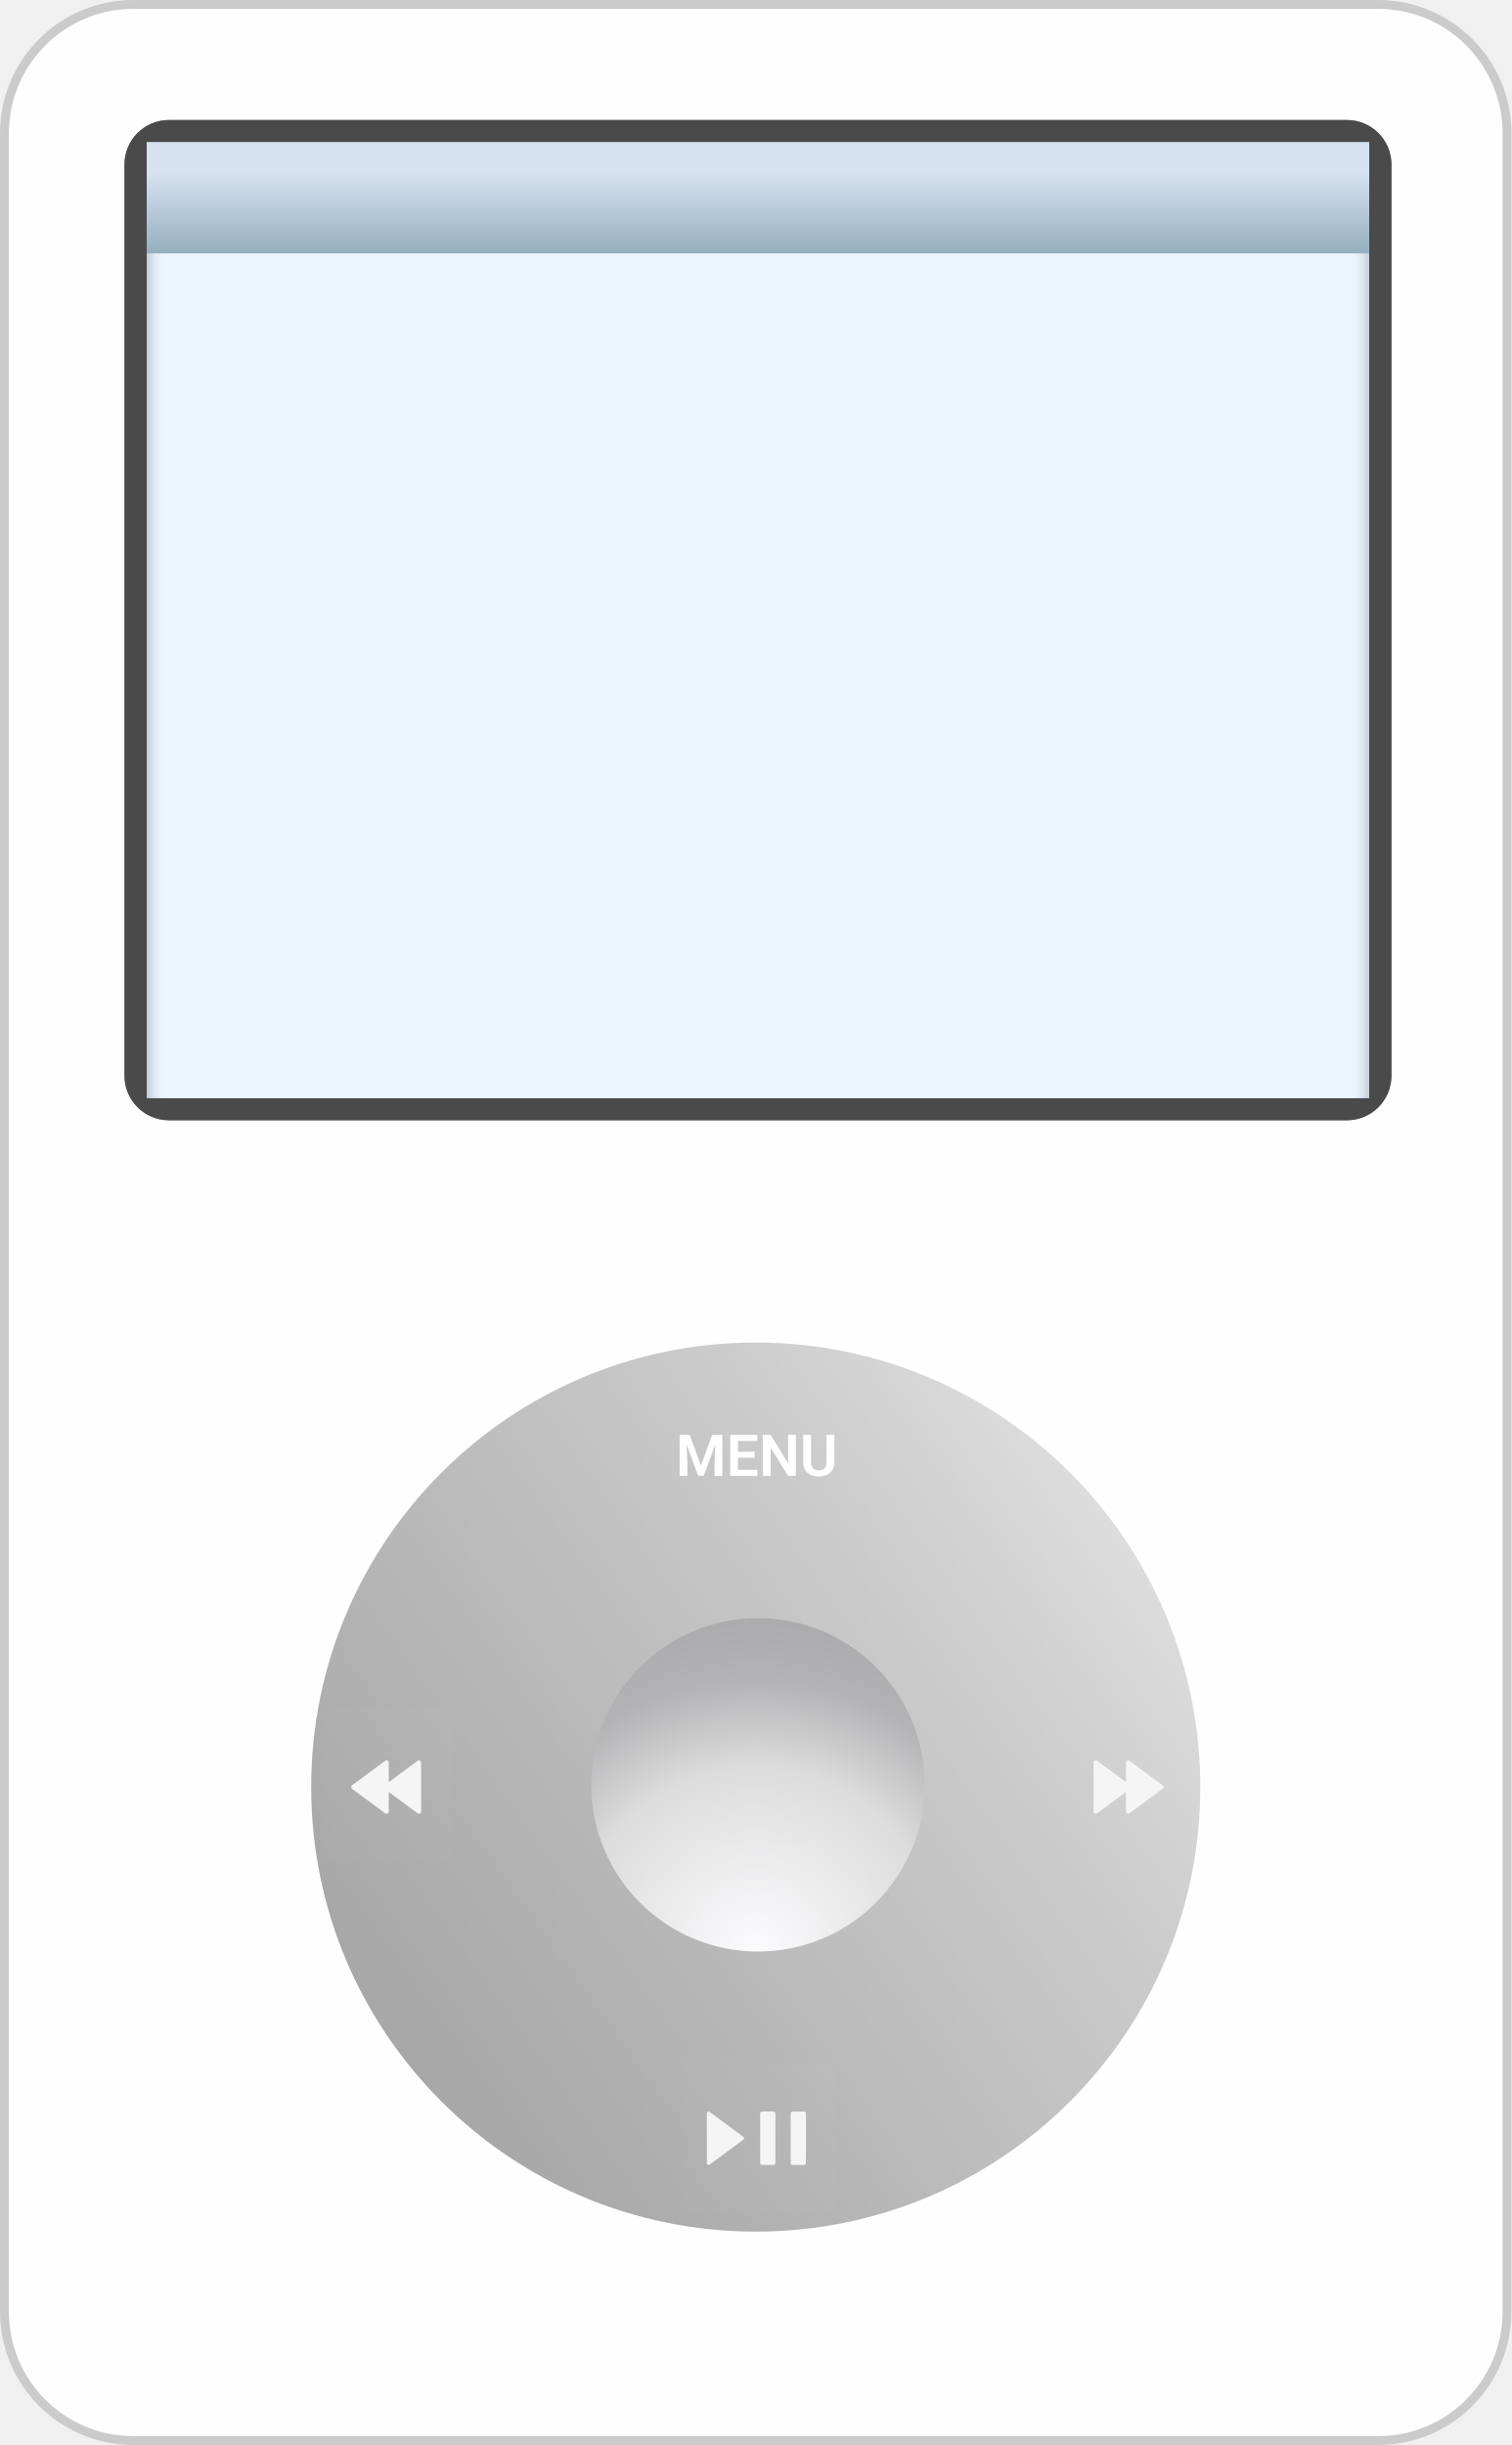
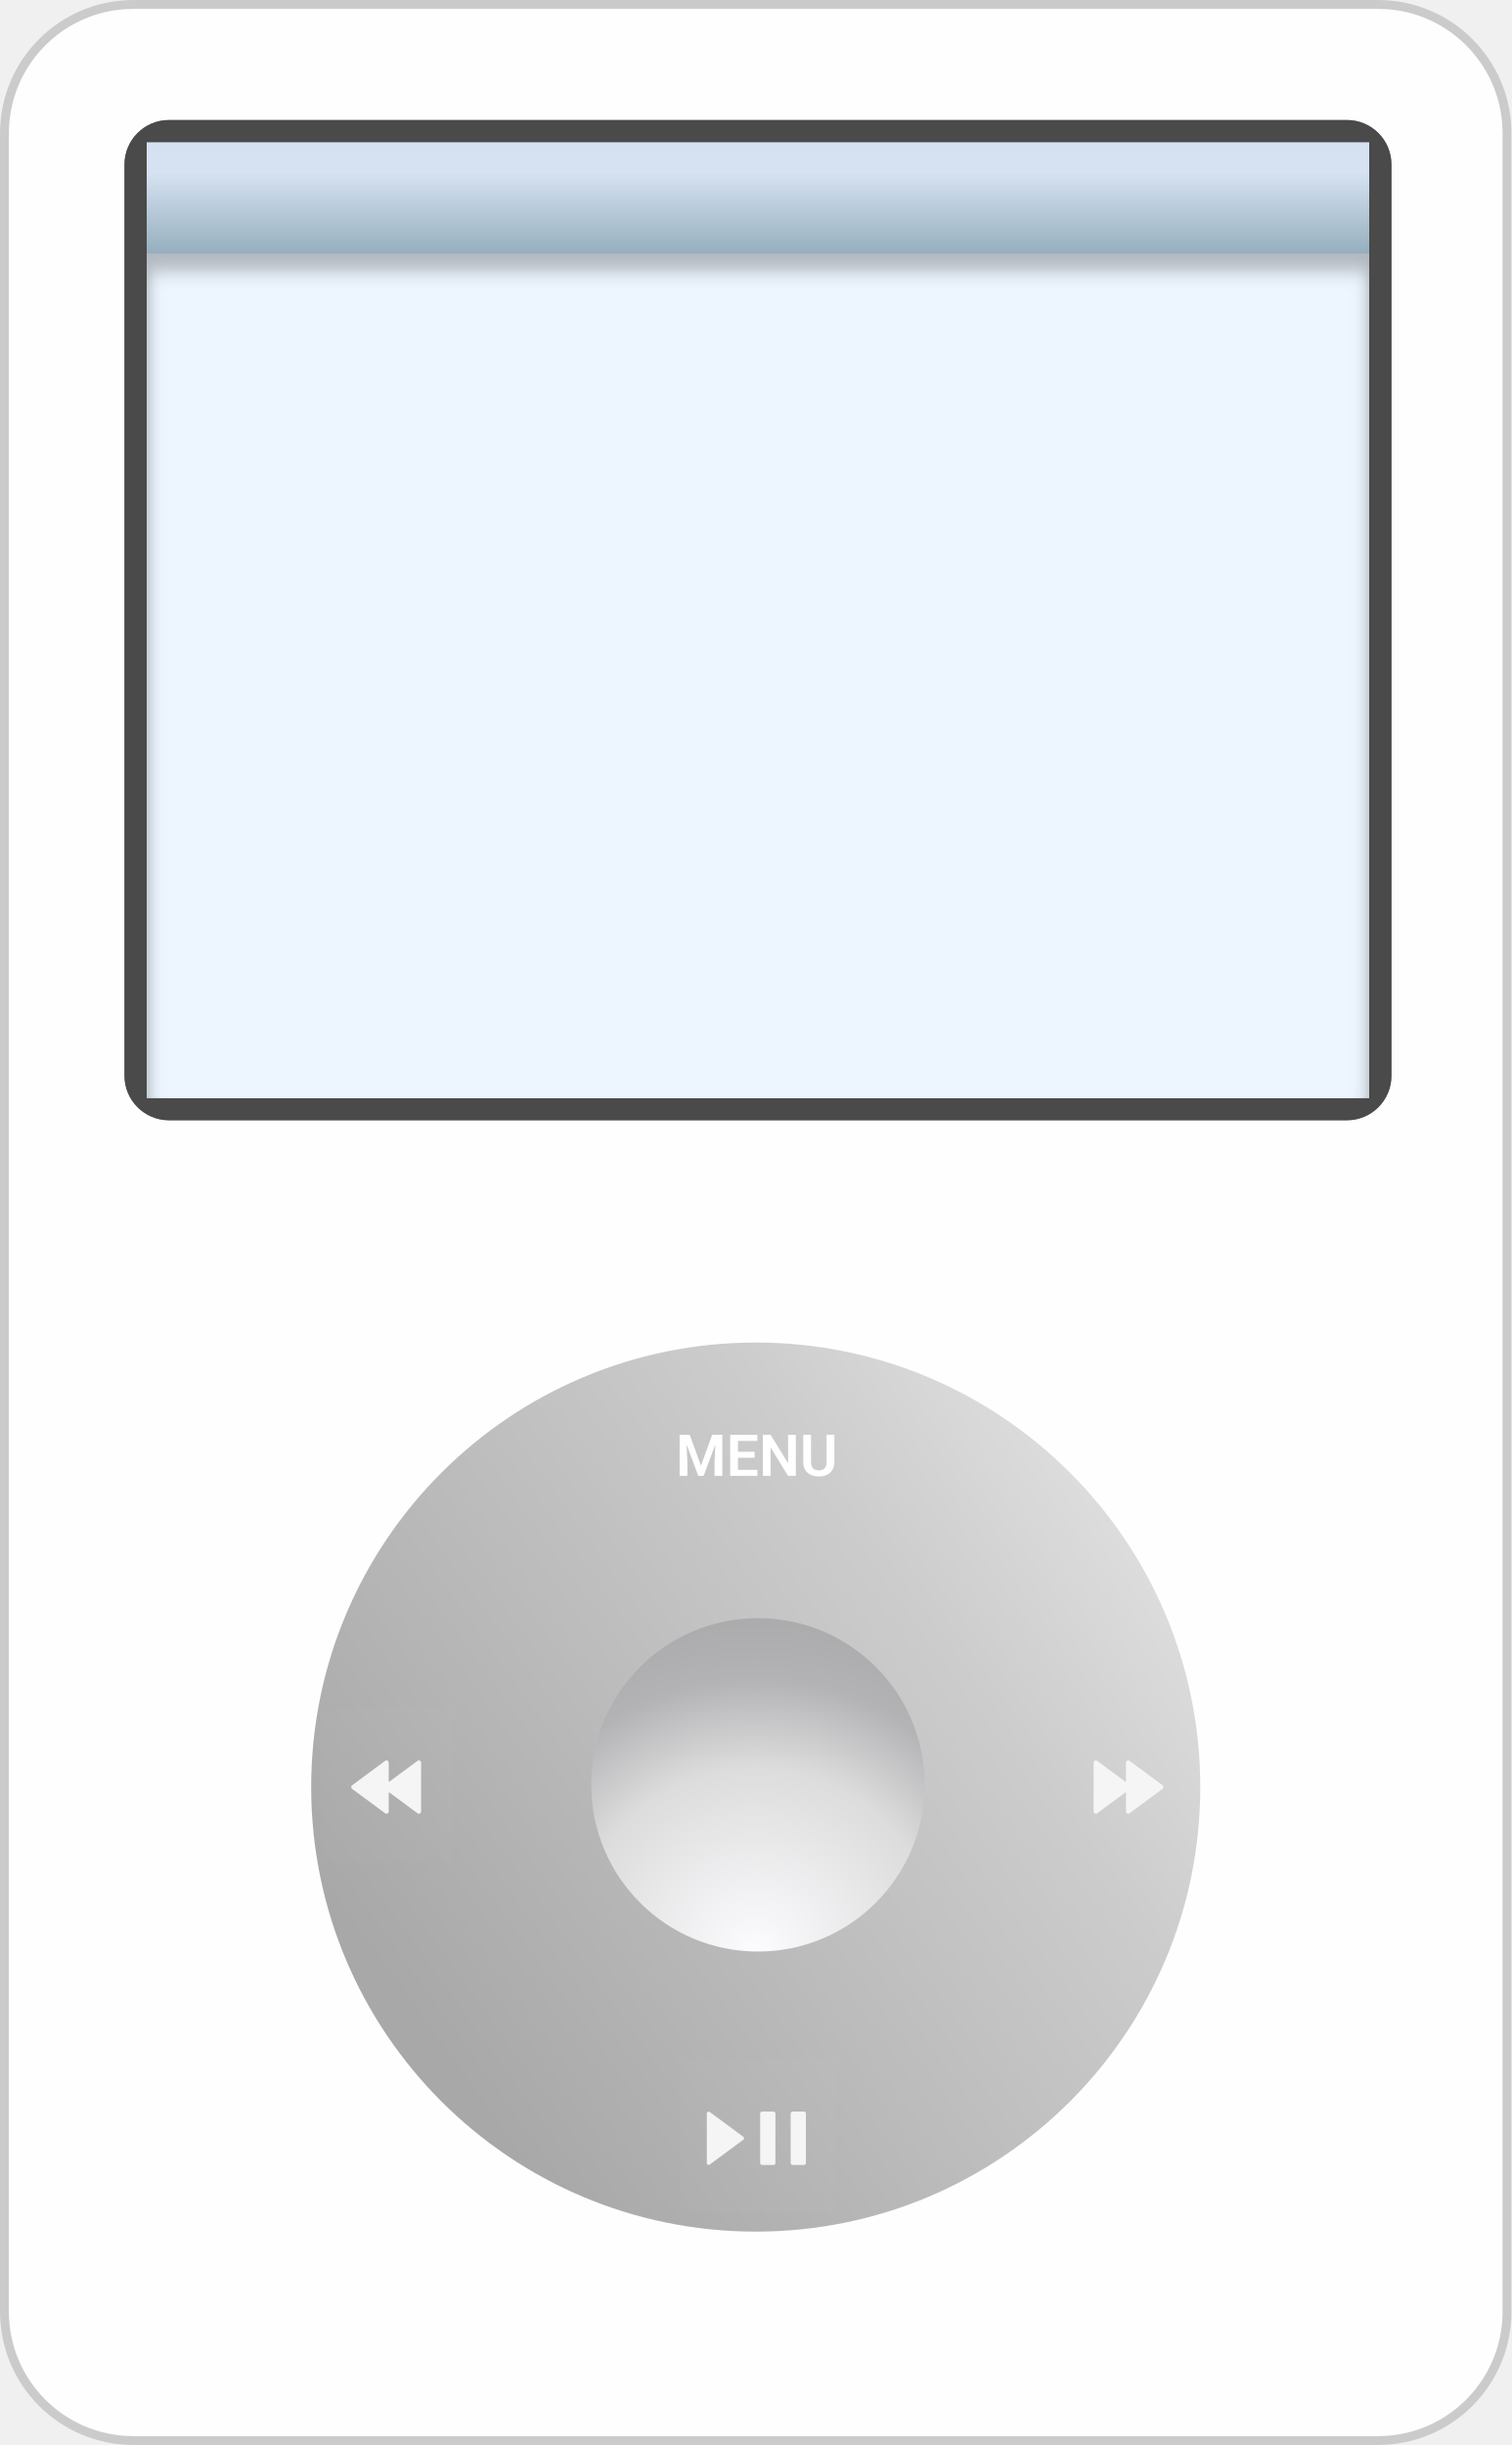
<svg xmlns="http://www.w3.org/2000/svg" width="340" height="550" viewBox="0 0 340 550" fill="none">
  <g id="iPod">
    <g id="Shell">
      <g id="Shell_2">
        <rect width="340" height="550" rx="30" fill="#FEFEFE" />
        <rect x="1" y="1" width="338" height="548" rx="29" stroke="black" stroke-opacity="0.2" stroke-width="2" />
      </g>
    </g>
    <g id="ScrollWheel">
      <g id="TouchRing">
        <circle id="Outer" cx="170" cy="402" r="100" fill="url(#paint0_linear_13_68)" />
      </g>
      <g id="SelectButton">
        <circle id="Inner" cx="170.5" cy="401.5" r="37.5" fill="url(#paint1_radial_13_68)" />
      </g>
      <g id="BackButton">
        <rect id="BackBox" x="72" y="384" width="30" height="35" fill="#D9D9D9" fill-opacity="0.01" />
        <path id="Back" d="M86.646 396.099C86.975 395.855 87.442 396.09 87.442 396.5V400.695C87.442 400.777 87.535 400.824 87.601 400.776L93.931 396.099C94.26 395.855 94.727 396.09 94.727 396.5V407.5C94.727 407.91 94.26 408.145 93.931 407.901L87.601 403.224C87.535 403.175 87.442 403.222 87.442 403.304L87.442 407.5C87.442 407.91 86.975 408.145 86.646 407.901L79.203 402.401C78.933 402.202 78.933 401.798 79.203 401.598L86.646 396.099Z" fill="#F5F5F5" />
      </g>
      <g id="SkipButton">
        <rect id="SkipBox" x="239" y="384" width="30" height="35" fill="#D9D9D9" fill-opacity="0.01" />
        <path id="skip" d="M254.081 396.099C253.751 395.855 253.285 396.09 253.285 396.5L253.285 400.695C253.285 400.777 253.192 400.824 253.126 400.776L246.796 396.099C246.466 395.855 246 396.09 246 396.5V407.5C246 407.91 246.466 408.145 246.796 407.901L253.126 403.224C253.192 403.175 253.285 403.222 253.285 403.304L253.285 407.5C253.285 407.91 253.751 408.145 254.081 407.901L261.524 402.401C261.794 402.202 261.794 401.798 261.524 401.598L254.081 396.099Z" fill="#F5F5F5" />
      </g>
      <g id="PlayPauseButton">
        <rect id="PlayPauseBox" x="153" y="463" width="35" height="35" fill="#D9D9D9" fill-opacity="0.01" />
        <g id="PlayPause">
          <g id="shape">
            <path d="M171.429 475C171.192 475 171 475.192 171 475.429V486.571C171 486.808 171.192 487 171.429 487H174C174.237 487 174.429 486.808 174.429 486.571V475.429C174.429 475.192 174.237 475 174 475H171.429Z" fill="#F5F5F5" />
            <path d="M178.286 475C178.049 475 177.857 475.192 177.857 475.429V486.571C177.857 486.808 178.049 487 178.286 487H180.857C181.094 487 181.286 486.808 181.286 486.571V475.429C181.286 475.192 181.094 475 180.857 475H178.286Z" fill="#F5F5F5" />
          </g>
          <path id="shape_2" d="M159 475.4C159 475.072 159.373 474.884 159.637 475.079L167.216 480.678C167.432 480.838 167.432 481.161 167.216 481.321L159.637 486.921C159.373 487.116 159 486.928 159 486.6L159 475.4Z" fill="#F5F5F5" />
        </g>
      </g>
      <g id="MenuButton">
        <rect id="MenuBox" x="145" y="312" width="50" height="30" fill="#D9D9D9" fill-opacity="0.01" />
        <path id="MENU" d="M153.644 322.758H155.155L157.681 329.715L160.201 322.758H161.718L158.284 332H157.072L153.644 322.758ZM152.882 322.758H154.361L154.628 329.15V332H152.882V322.758ZM160.995 322.758H162.48V332H160.734V329.15L160.995 322.758ZM170.383 330.629V332H165.47V330.629H170.383ZM166.003 322.758V332H164.257V322.758H166.003ZM169.742 326.573V327.912H165.47V326.573H169.742ZM170.364 322.758V324.135H165.47V322.758H170.364ZM179.022 322.758V332H177.27L173.341 325.589V332H171.595V322.758H173.341L177.283 329.175V322.758H179.022ZM185.941 322.758H187.687V328.896C187.687 329.603 187.534 330.197 187.229 330.68C186.925 331.158 186.51 331.52 185.985 331.765C185.461 332.006 184.864 332.127 184.195 332.127C183.518 332.127 182.915 332.006 182.386 331.765C181.857 331.52 181.443 331.158 181.142 330.68C180.842 330.197 180.691 329.603 180.691 328.896V322.758H182.437V328.896C182.437 329.328 182.509 329.681 182.653 329.956C182.797 330.227 183 330.428 183.262 330.559C183.525 330.69 183.836 330.756 184.195 330.756C184.559 330.756 184.87 330.69 185.128 330.559C185.391 330.428 185.592 330.227 185.731 329.956C185.871 329.681 185.941 329.328 185.941 328.896V322.758Z" fill="white" />
      </g>
    </g>
    <g id="Screen">
      <g id="Bezle">
        <path d="M28 37C28 31.477 32.477 27 38 27H303C308.523 27 313 31.477 313 37V242C313 247.523 308.523 252 303 252H38C32.477 252 28 247.523 28 242V37Z" fill="#434343" fill-opacity="0.8" />
        <path d="M28 37C28 31.477 32.477 27 38 27H303C308.523 27 313 31.477 313 37V242C313 247.523 308.523 252 303 252H38C32.477 252 28 247.523 28 242V37Z" fill="#434343" fill-opacity="0.8" />
      </g>
      <g id="Display" filter="url(#filter0_i_13_68)">
-         <path d="M33 32H308V247H33V32Z" fill="#EDF6FF" />
-         <path d="M33 32H308V247H33V32Z" fill="#EDF6FF" />
+         <path d="M33 57H308V247H33V57Z" fill="#EDF6FF" />
+         <path d="M33 57H308V247H33V57Z" fill="#EDF6FF" />
      </g>
      <g id="Header">
        <rect id="Rectangle 5" x="33" y="32" width="275" height="25" fill="url(#paint2_linear_13_68)" />
      </g>
    </g>
  </g>
  <defs>
    <filter id="filter0_i_13_68" x="33" y="32" width="275" height="219" filterUnits="userSpaceOnUse" color-interpolation-filters="sRGB">
      <feFlood flood-opacity="0" result="BackgroundImageFix" />
      <feBlend mode="normal" in="SourceGraphic" in2="BackgroundImageFix" result="shape" />
      <feColorMatrix in="SourceAlpha" type="matrix" values="0 0 0 0 0 0 0 0 0 0 0 0 0 0 0 0 0 0 127 0" result="hardAlpha" />
      <feOffset dy="4" />
      <feGaussianBlur stdDeviation="2" />
      <feComposite in2="hardAlpha" operator="arithmetic" k2="-1" k3="1" />
      <feColorMatrix type="matrix" values="0 0 0 0 0 0 0 0 0 0 0 0 0 0 0 0 0 0 0.25 0" />
      <feBlend mode="normal" in2="shape" result="effect1_innerShadow_13_68" />
    </filter>
    <linearGradient id="paint0_linear_13_68" x1="270" y1="313.5" x2="83.5" y2="447.5" gradientUnits="userSpaceOnUse">
      <stop stop-color="#CED5DF" />
      <stop offset="0.084" stop-color="#E1E1E1" />
      <stop offset="0.349" stop-color="#CCCCCC" />
      <stop offset="0.983" stop-color="#A8A8A8" />
    </linearGradient>
    <radialGradient id="paint1_radial_13_68" cx="0" cy="0" r="1" gradientUnits="userSpaceOnUse" gradientTransform="translate(170 439) rotate(-90) scale(111.5)">
      <stop stop-color="#FCFCFE" />
      <stop offset="0.372" stop-color="#DCDCDD" />
      <stop offset="0.549" stop-color="#B3B3B5" />
      <stop offset="1" stop-color="#979798" />
    </radialGradient>
    <linearGradient id="paint2_linear_13_68" x1="170" y1="57" x2="170" y2="32" gradientUnits="userSpaceOnUse">
      <stop stop-color="#95AFBE" />
      <stop offset="0.725" stop-color="#D6E2F2" />
    </linearGradient>
  </defs>
</svg>
